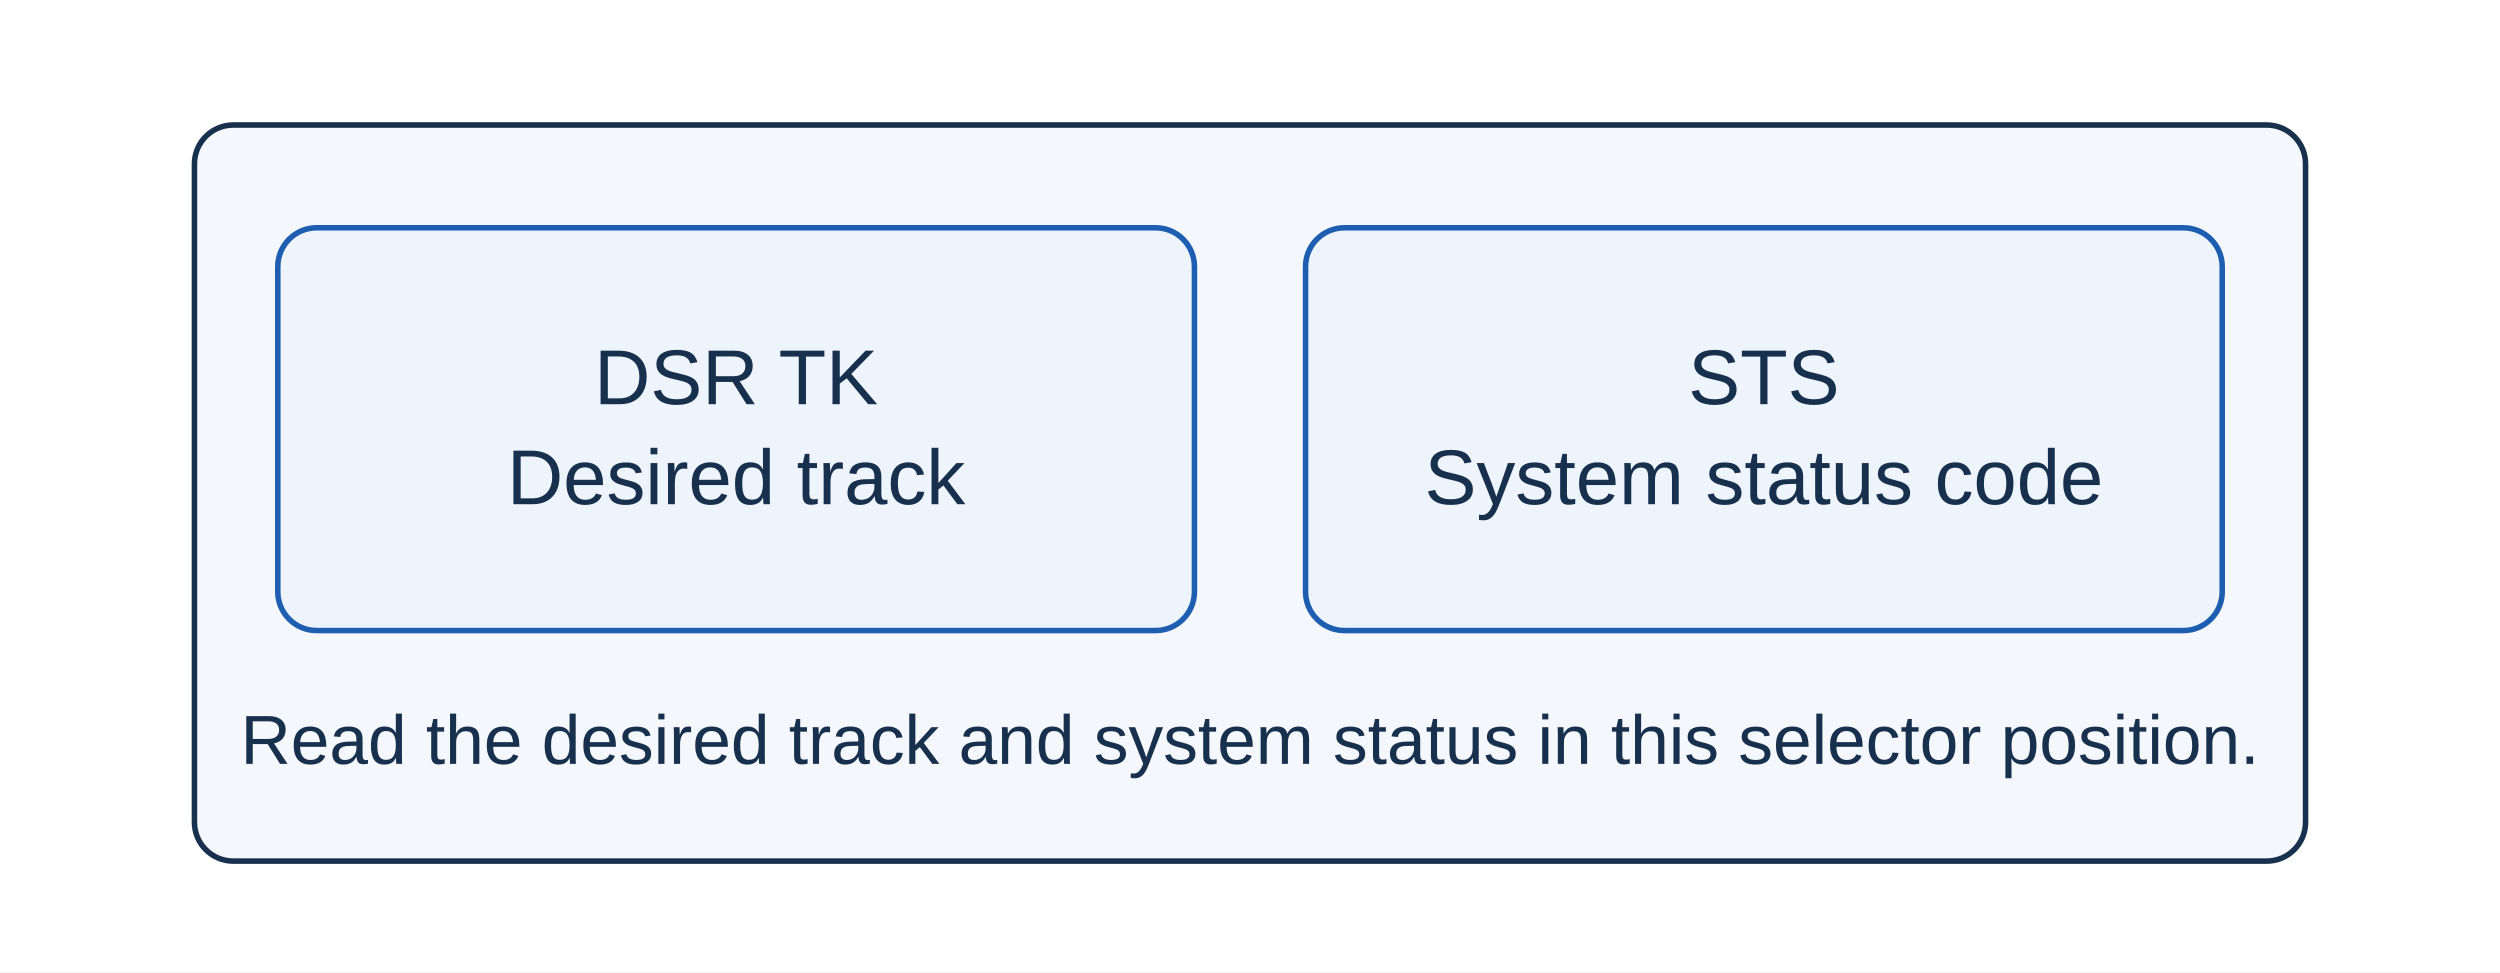
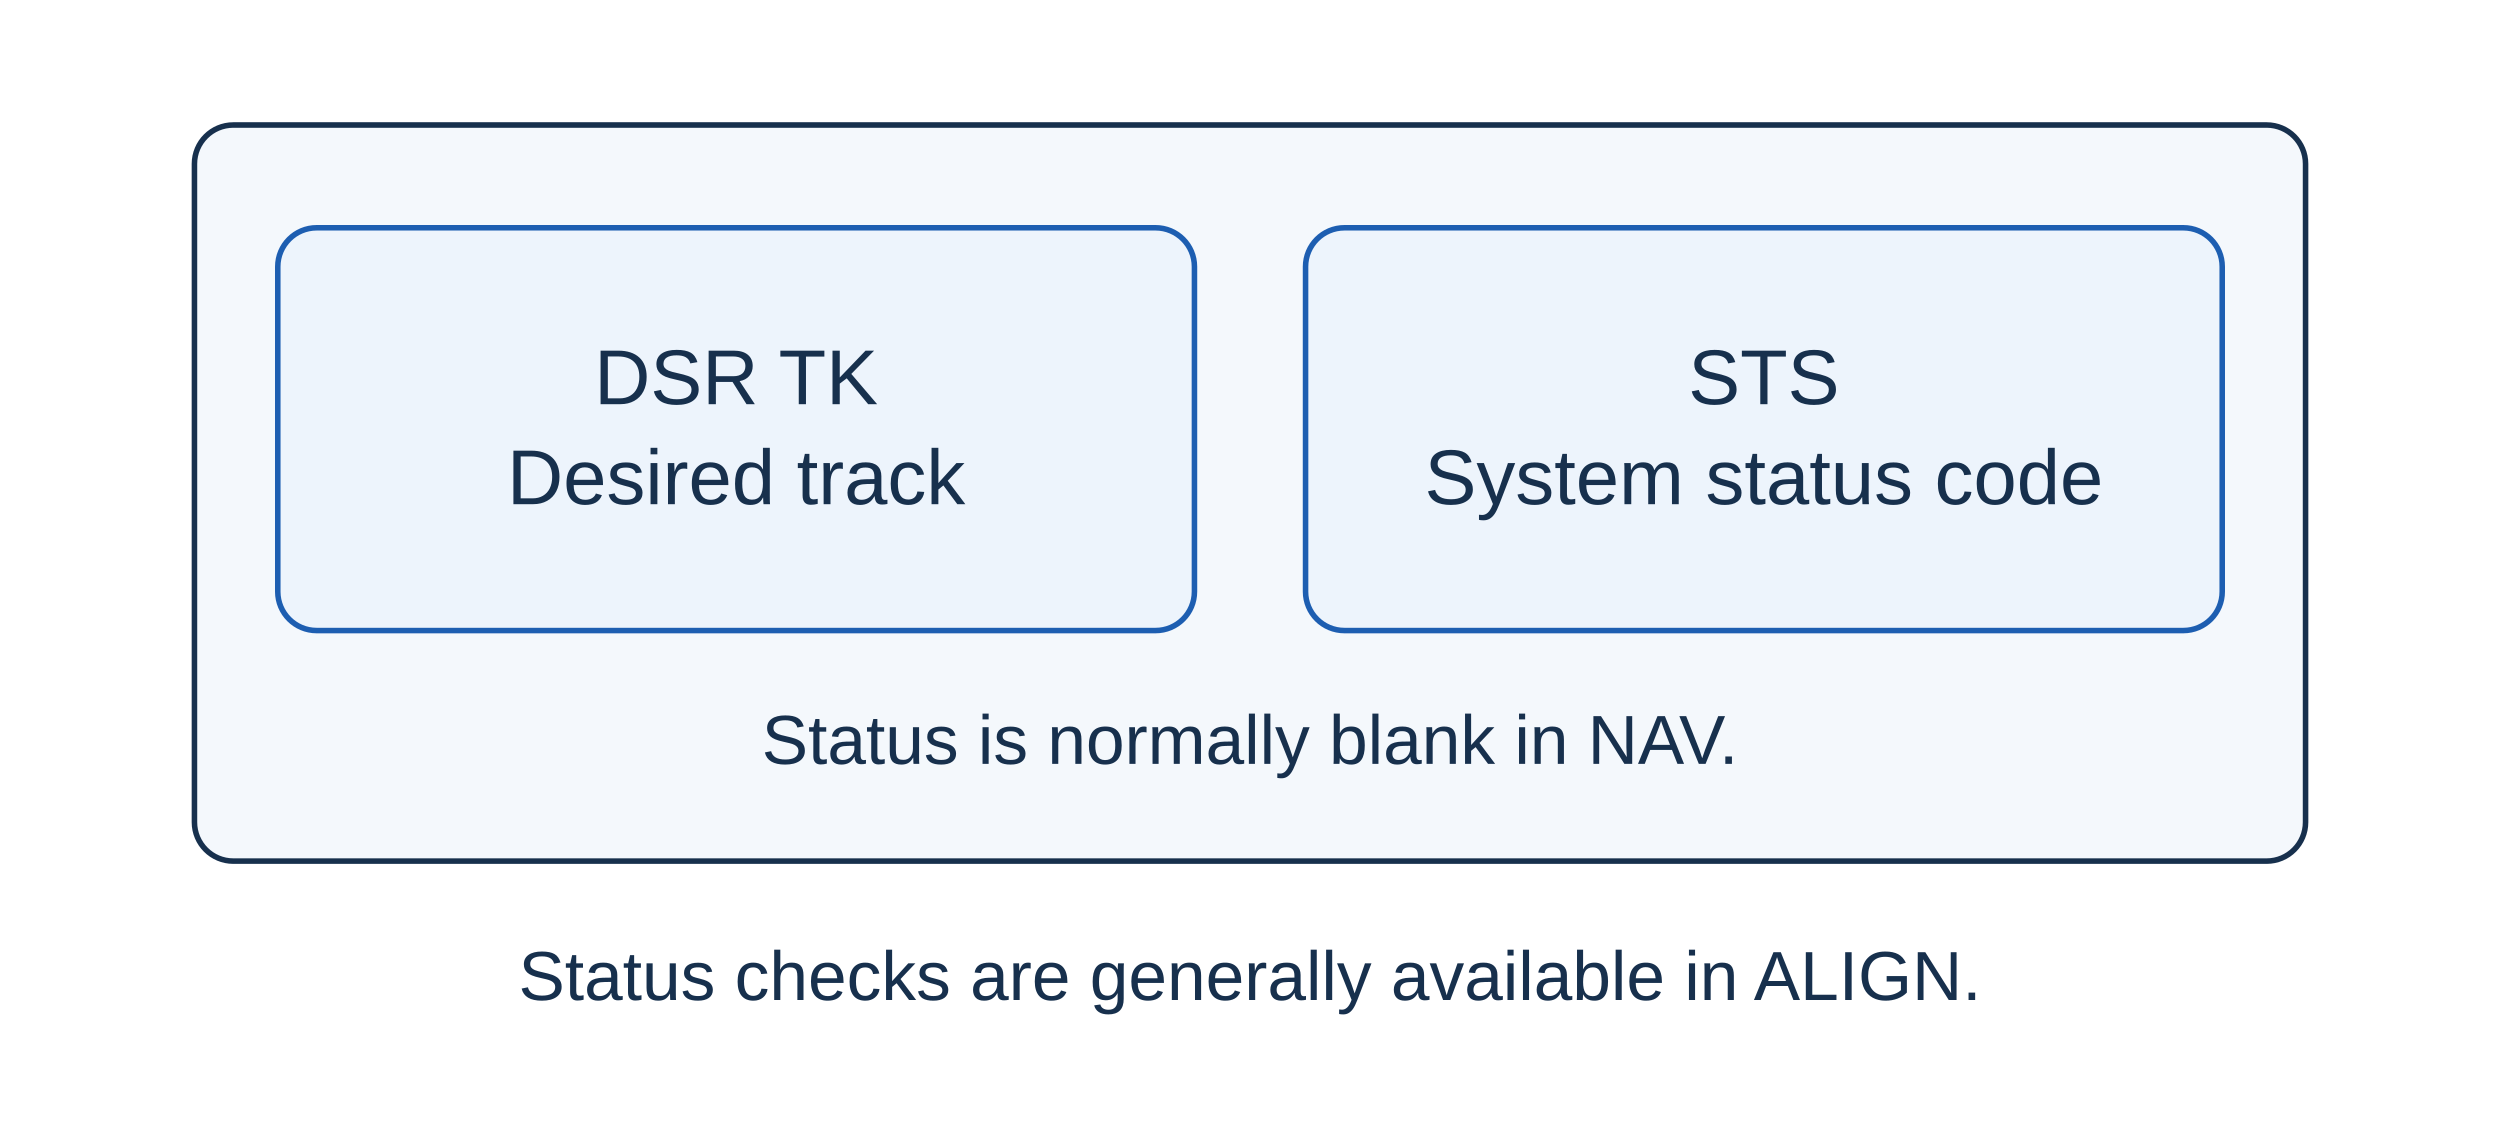
- <svg xmlns="http://www.w3.org/2000/svg" width="900" height="350" viewBox="0 0 900 350" role="img" aria-labelledby="title desc">
+ <svg xmlns="http://www.w3.org/2000/svg" width="900" height="405" viewBox="0 0 900 405" role="img" aria-labelledby="title desc">
  <defs>
    <marker id="arrow" viewBox="0 0 10 10" refX="9" refY="5" markerWidth="7" markerHeight="7" orient="auto-start-reverse">
      <path d="M0 0 L10 5 L0 10 Z" fill="#1d5eb1" />
    </marker>
    <marker id="back" viewBox="0 0 10 10" refX="9" refY="5" markerWidth="7" markerHeight="7" orient="auto-start-reverse">
      <path d="M0 0 L10 5 L0 10 Z" fill="#1d5eb1" />
    </marker>
  </defs>
-   <rect width="900" height="350" fill="white" />
+   <rect width="900" height="405" fill="white" />
  <g font-family="Arial, sans-serif">
    <rect x="70" y="45" width="760" height="265" rx="14" fill="#f4f8fc" stroke="#17304d" stroke-width="2" />
    <rect x="100" y="82" width="330" height="145" rx="14" fill="#edf4fc" stroke="#1d5eb1" stroke-width="2" />
    <text x="265.0" y="145.5" font-size="28" fill="#17304d" text-anchor="middle" font-weight="400">DSR TK</text>
    <text x="265.0" y="181.5" font-size="28" fill="#17304d" text-anchor="middle" font-weight="400">Desired track</text>
    <rect x="470" y="82" width="330" height="145" rx="14" fill="#edf4fc" stroke="#1d5eb1" stroke-width="2" />
    <text x="635.0" y="145.5" font-size="28" fill="#17304d" text-anchor="middle" font-weight="400">STS</text>
    <text x="635.0" y="181.5" font-size="28" fill="#17304d" text-anchor="middle" font-weight="400">System status code</text>
-     <text x="450" y="275" font-size="25" fill="#17304d" text-anchor="middle" font-weight="400">Read the desired track and system status in this selector position.</text>
+     <text x="450" y="275" font-size="25" fill="#17304d" text-anchor="middle" font-weight="400">Status is normally blank in NAV.</text>
+     <text x="450" y="360" font-size="25" fill="#17304d" text-anchor="middle" font-weight="400">Status checks are generally available in ALIGN.</text>
  </g>
</svg>
